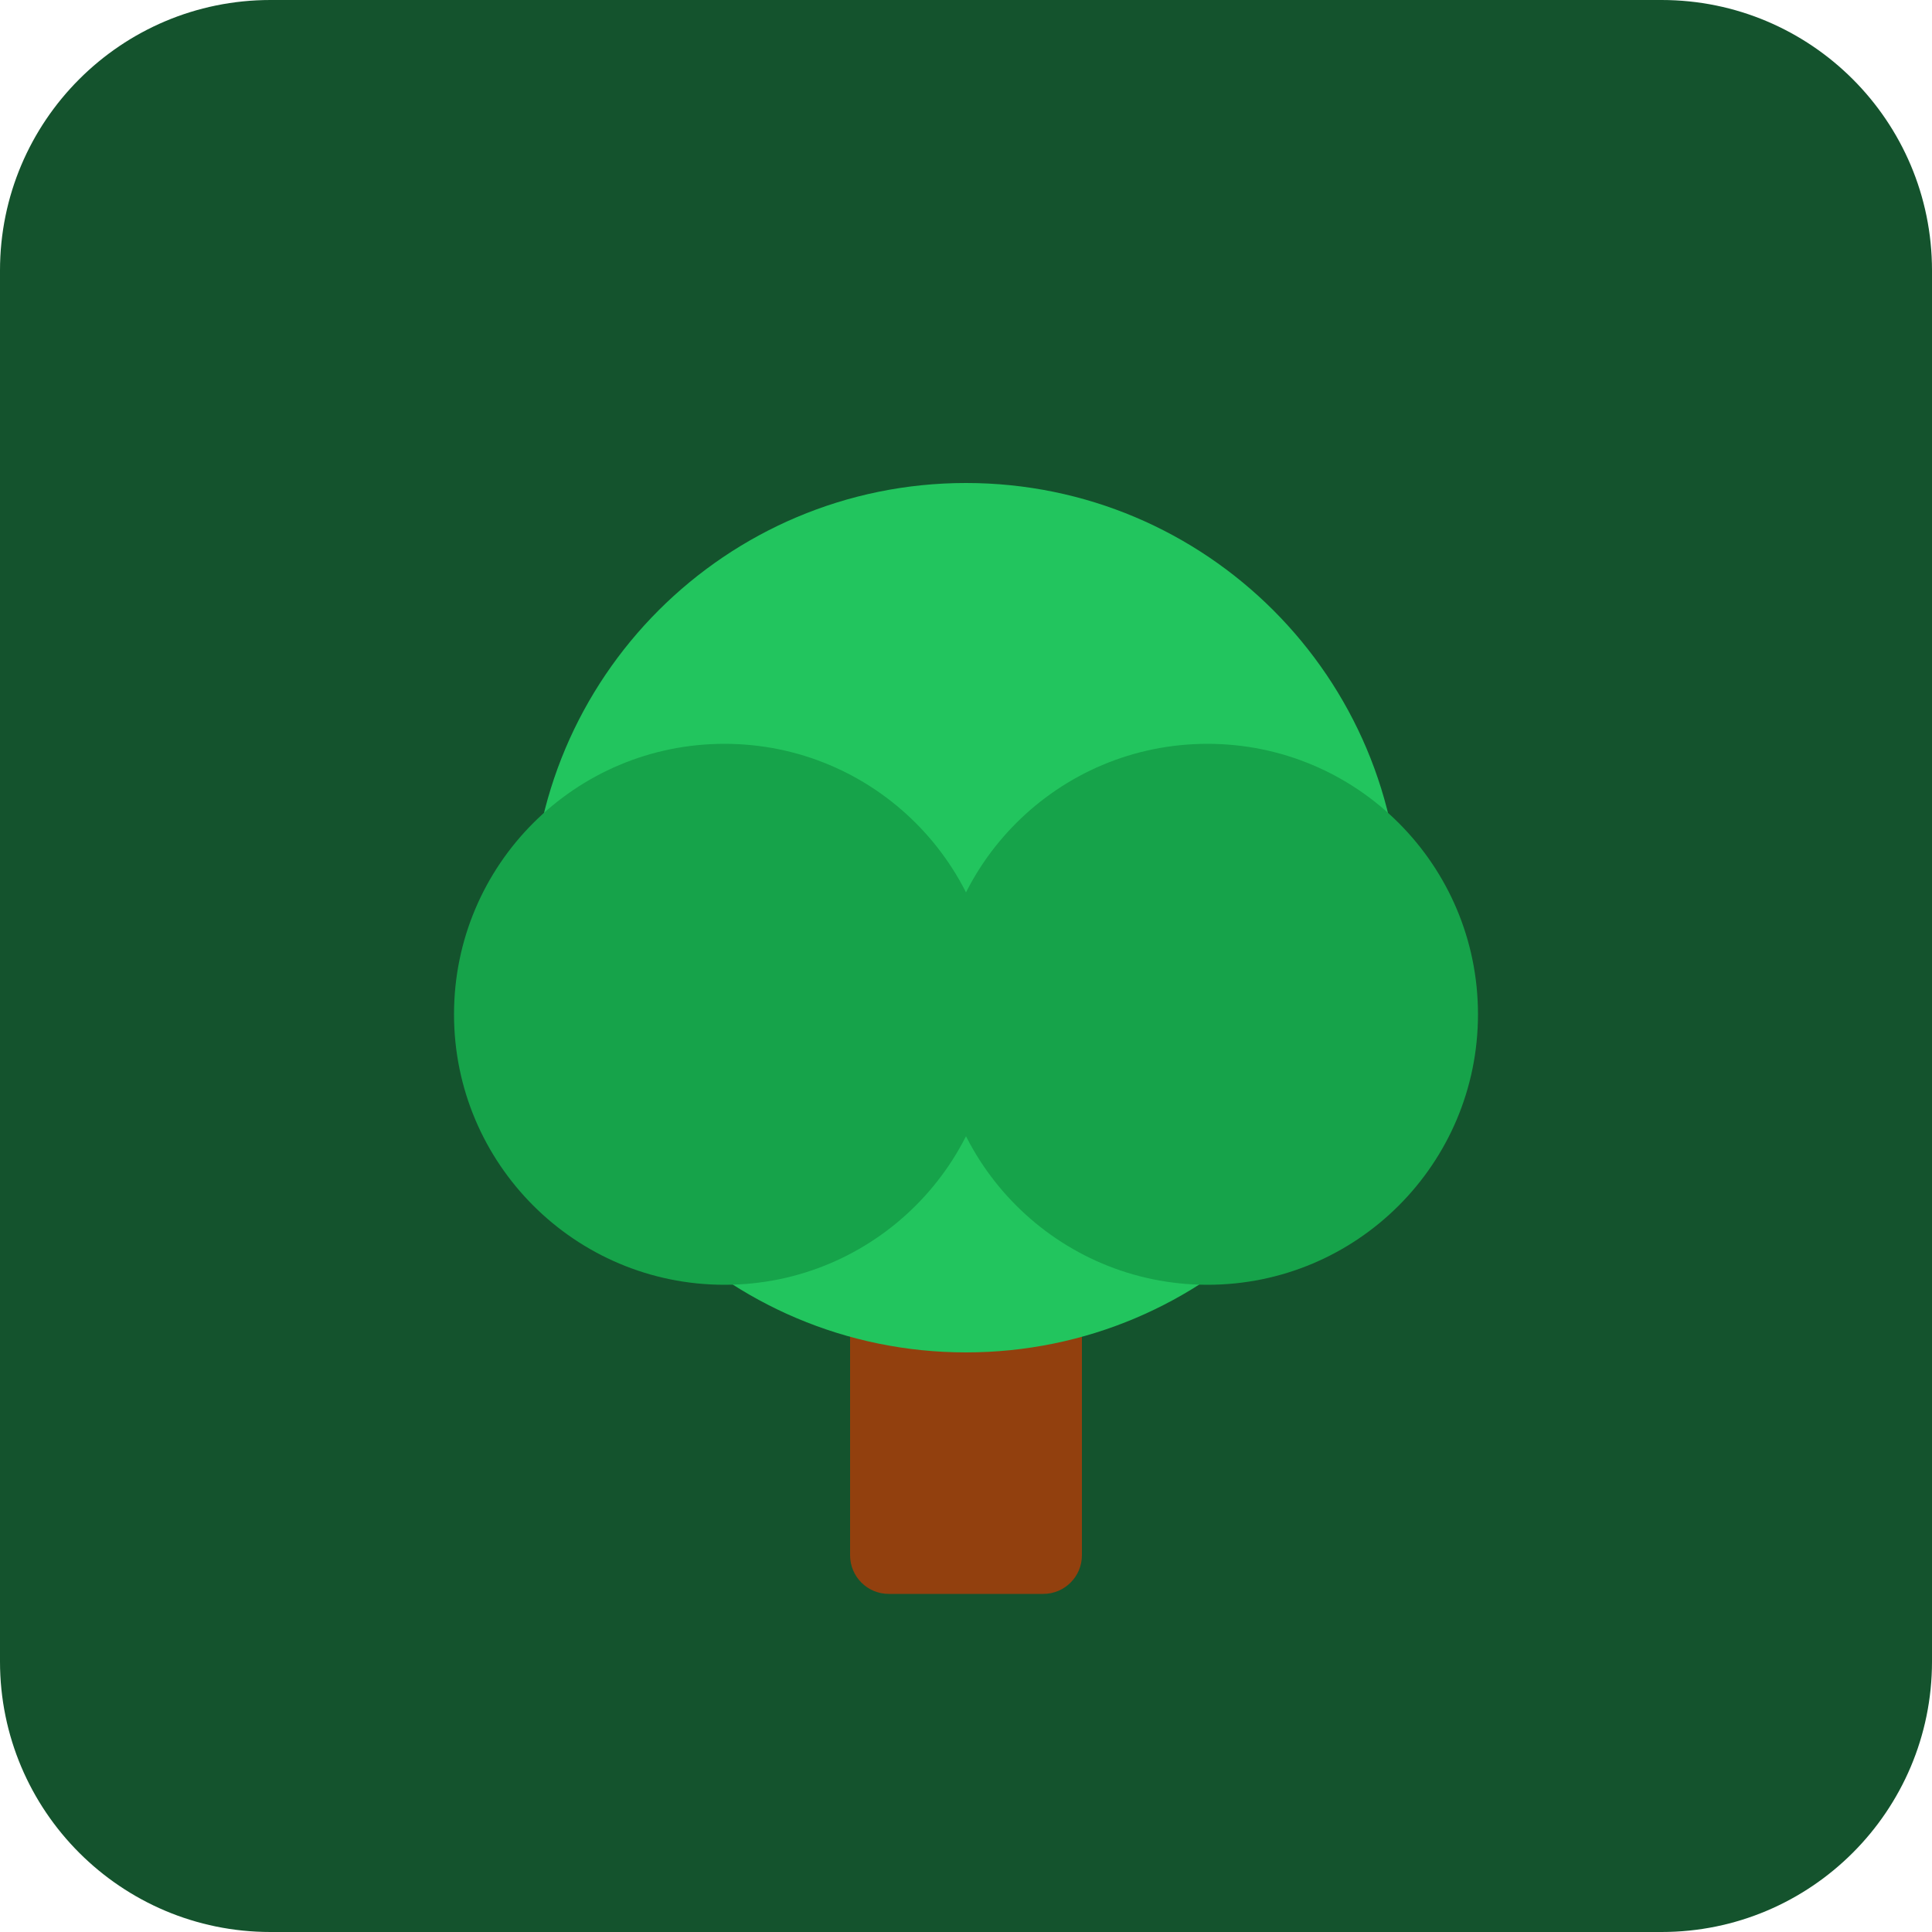
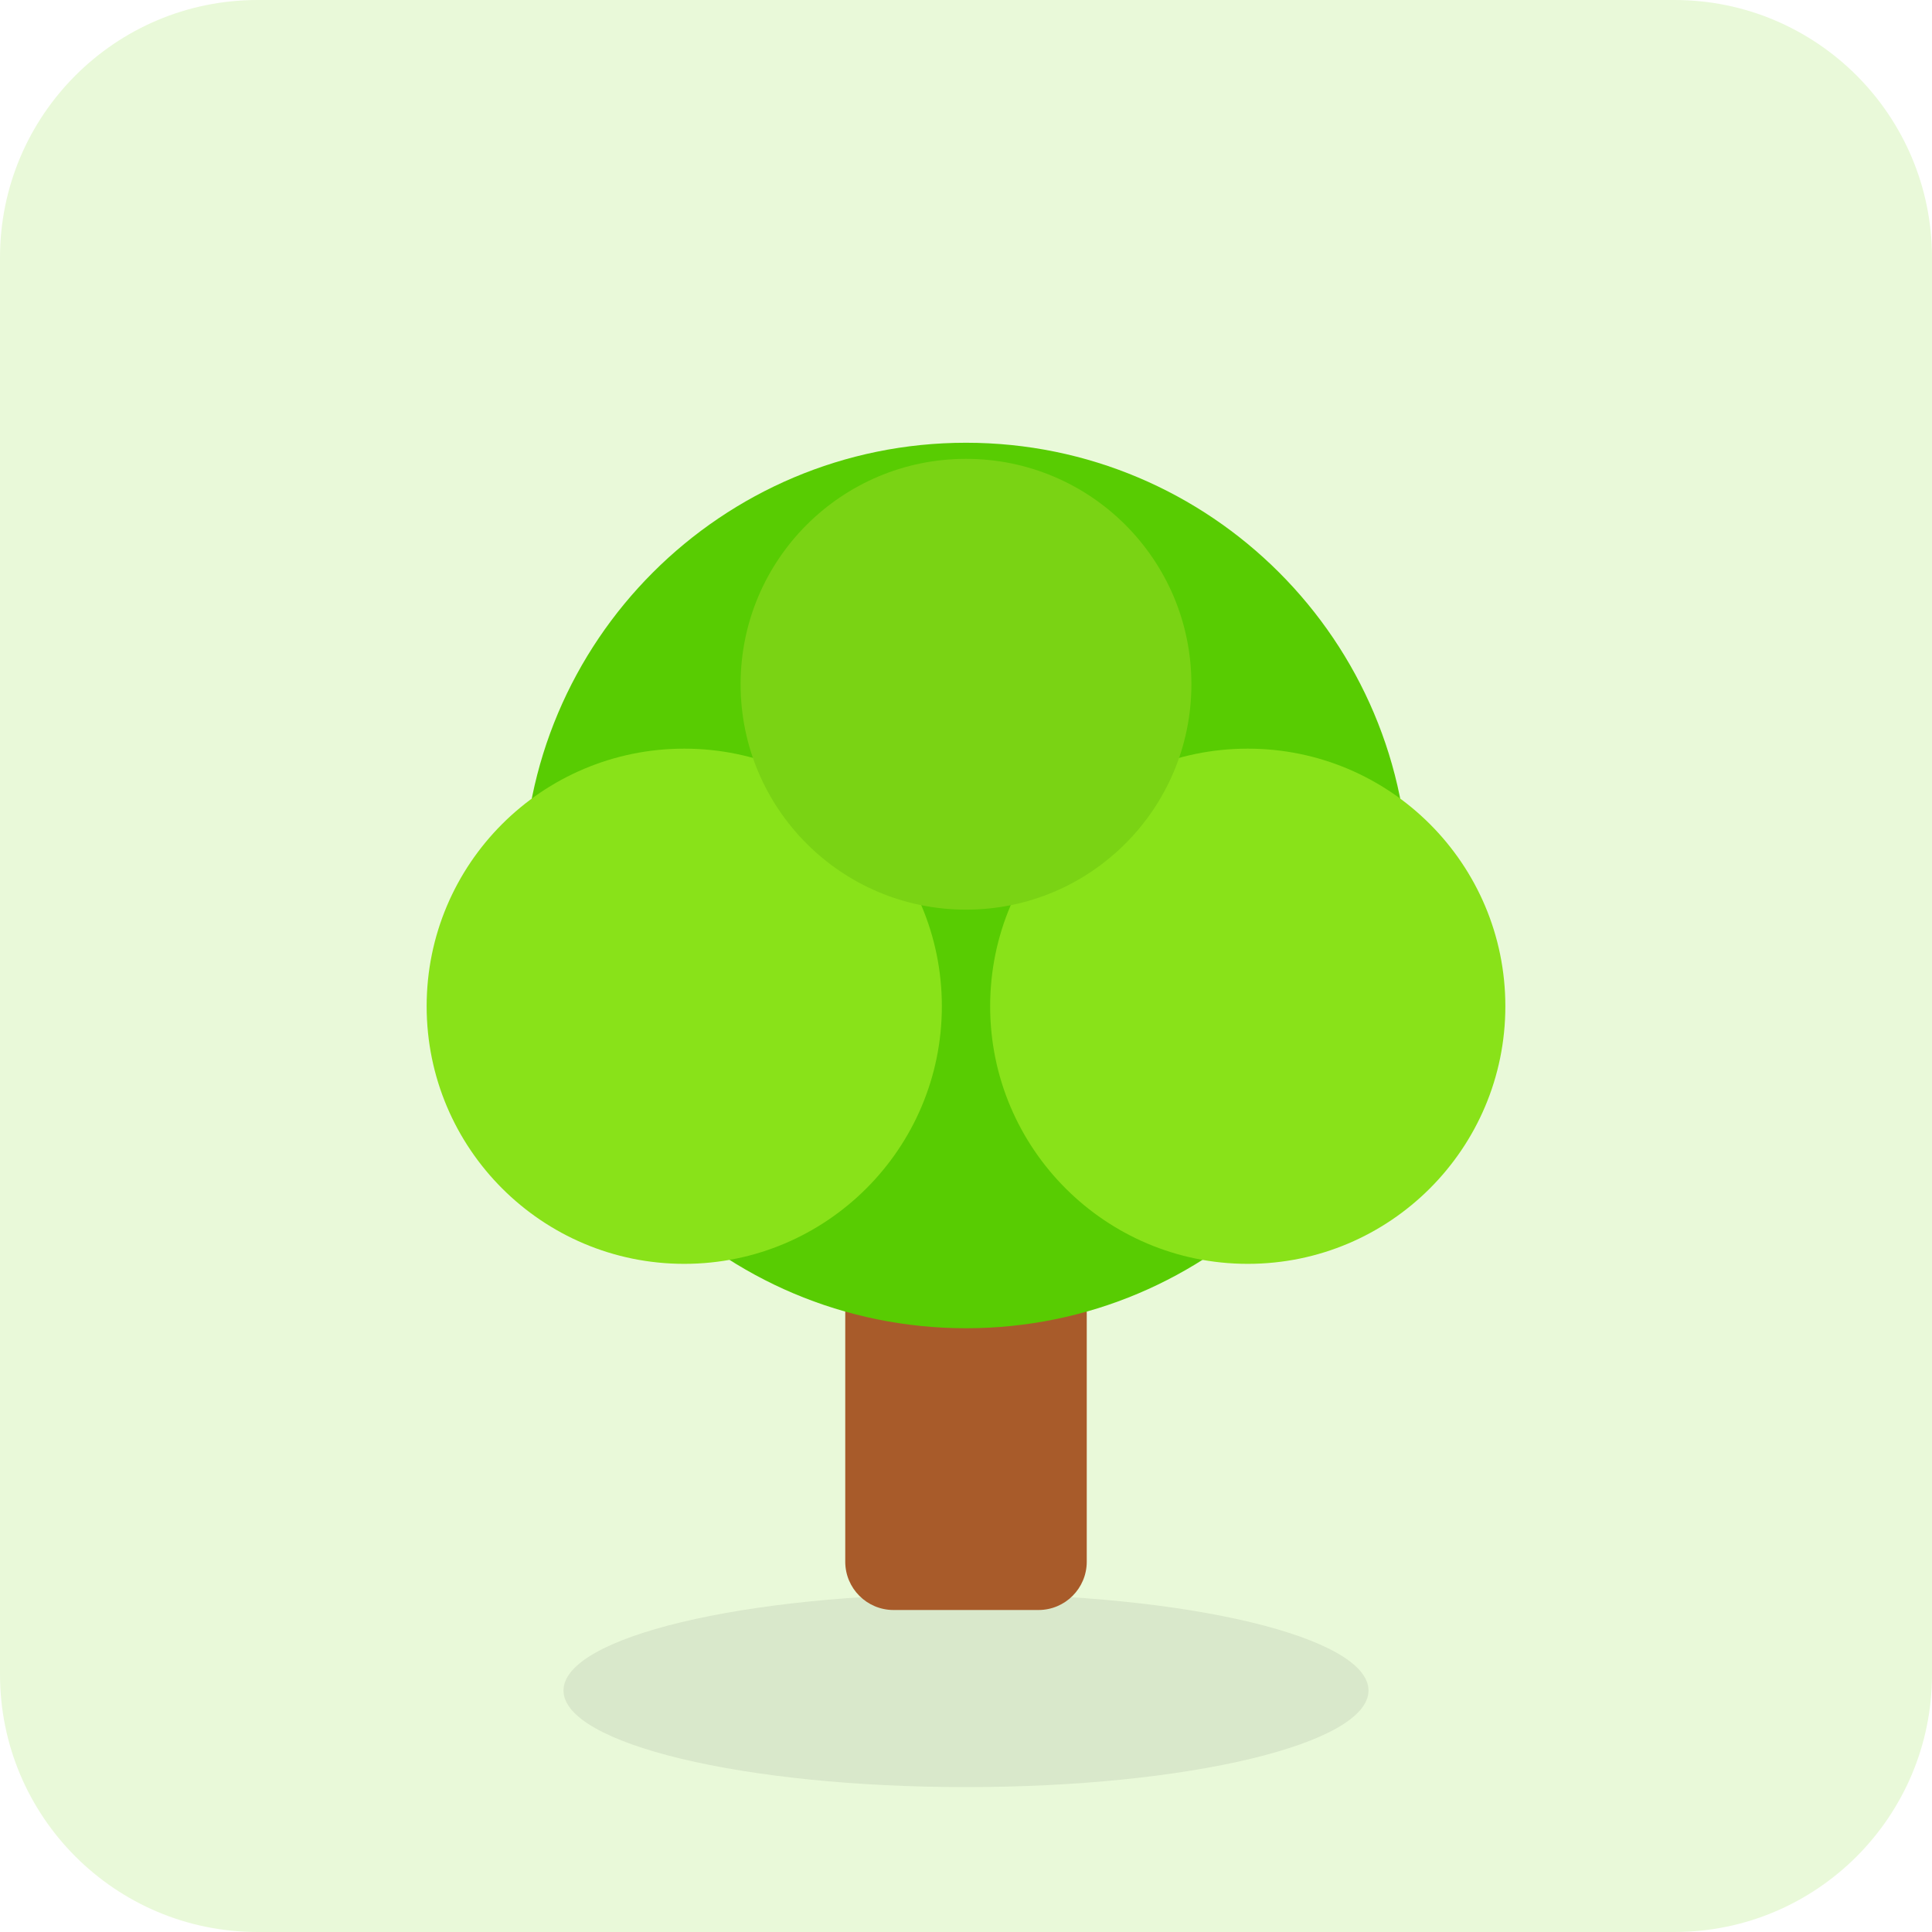
- <svg xmlns="http://www.w3.org/2000/svg" viewBox="0 0 200 200" width="200" height="200">
-   <rect width="200" height="200" rx="28" fill="#14532d" />
-   <rect x="88" y="120" width="24" height="45" rx="4" fill="#92400e" />
-   <circle cx="100" cy="95" r="45" fill="#22c55e" />
-   <circle cx="75" cy="105" r="28" fill="#16a34a" />
-   <circle cx="125" cy="105" r="28" fill="#16a34a" />
+ <svg xmlns="http://www.w3.org/2000/svg" viewBox="0 0 240 240" width="240" height="240">
+   <rect width="240" height="240" rx="32" fill="#E9F9D9" />
+   <ellipse cx="120" cy="210" rx="50" ry="12" fill="#000" opacity=".07" />
+   <rect x="105" y="140" width="30" height="60" rx="6" fill="#A85B2A" />
+   <circle cx="120" cy="110" r="55" fill="#58CC02" />
+   <circle cx="85" cy="125" r="32" fill="#89E219" />
+   <circle cx="155" cy="125" r="32" fill="#89E219" />
+   <circle cx="120" cy="85" r="28" fill="#7AD314" />
</svg>
